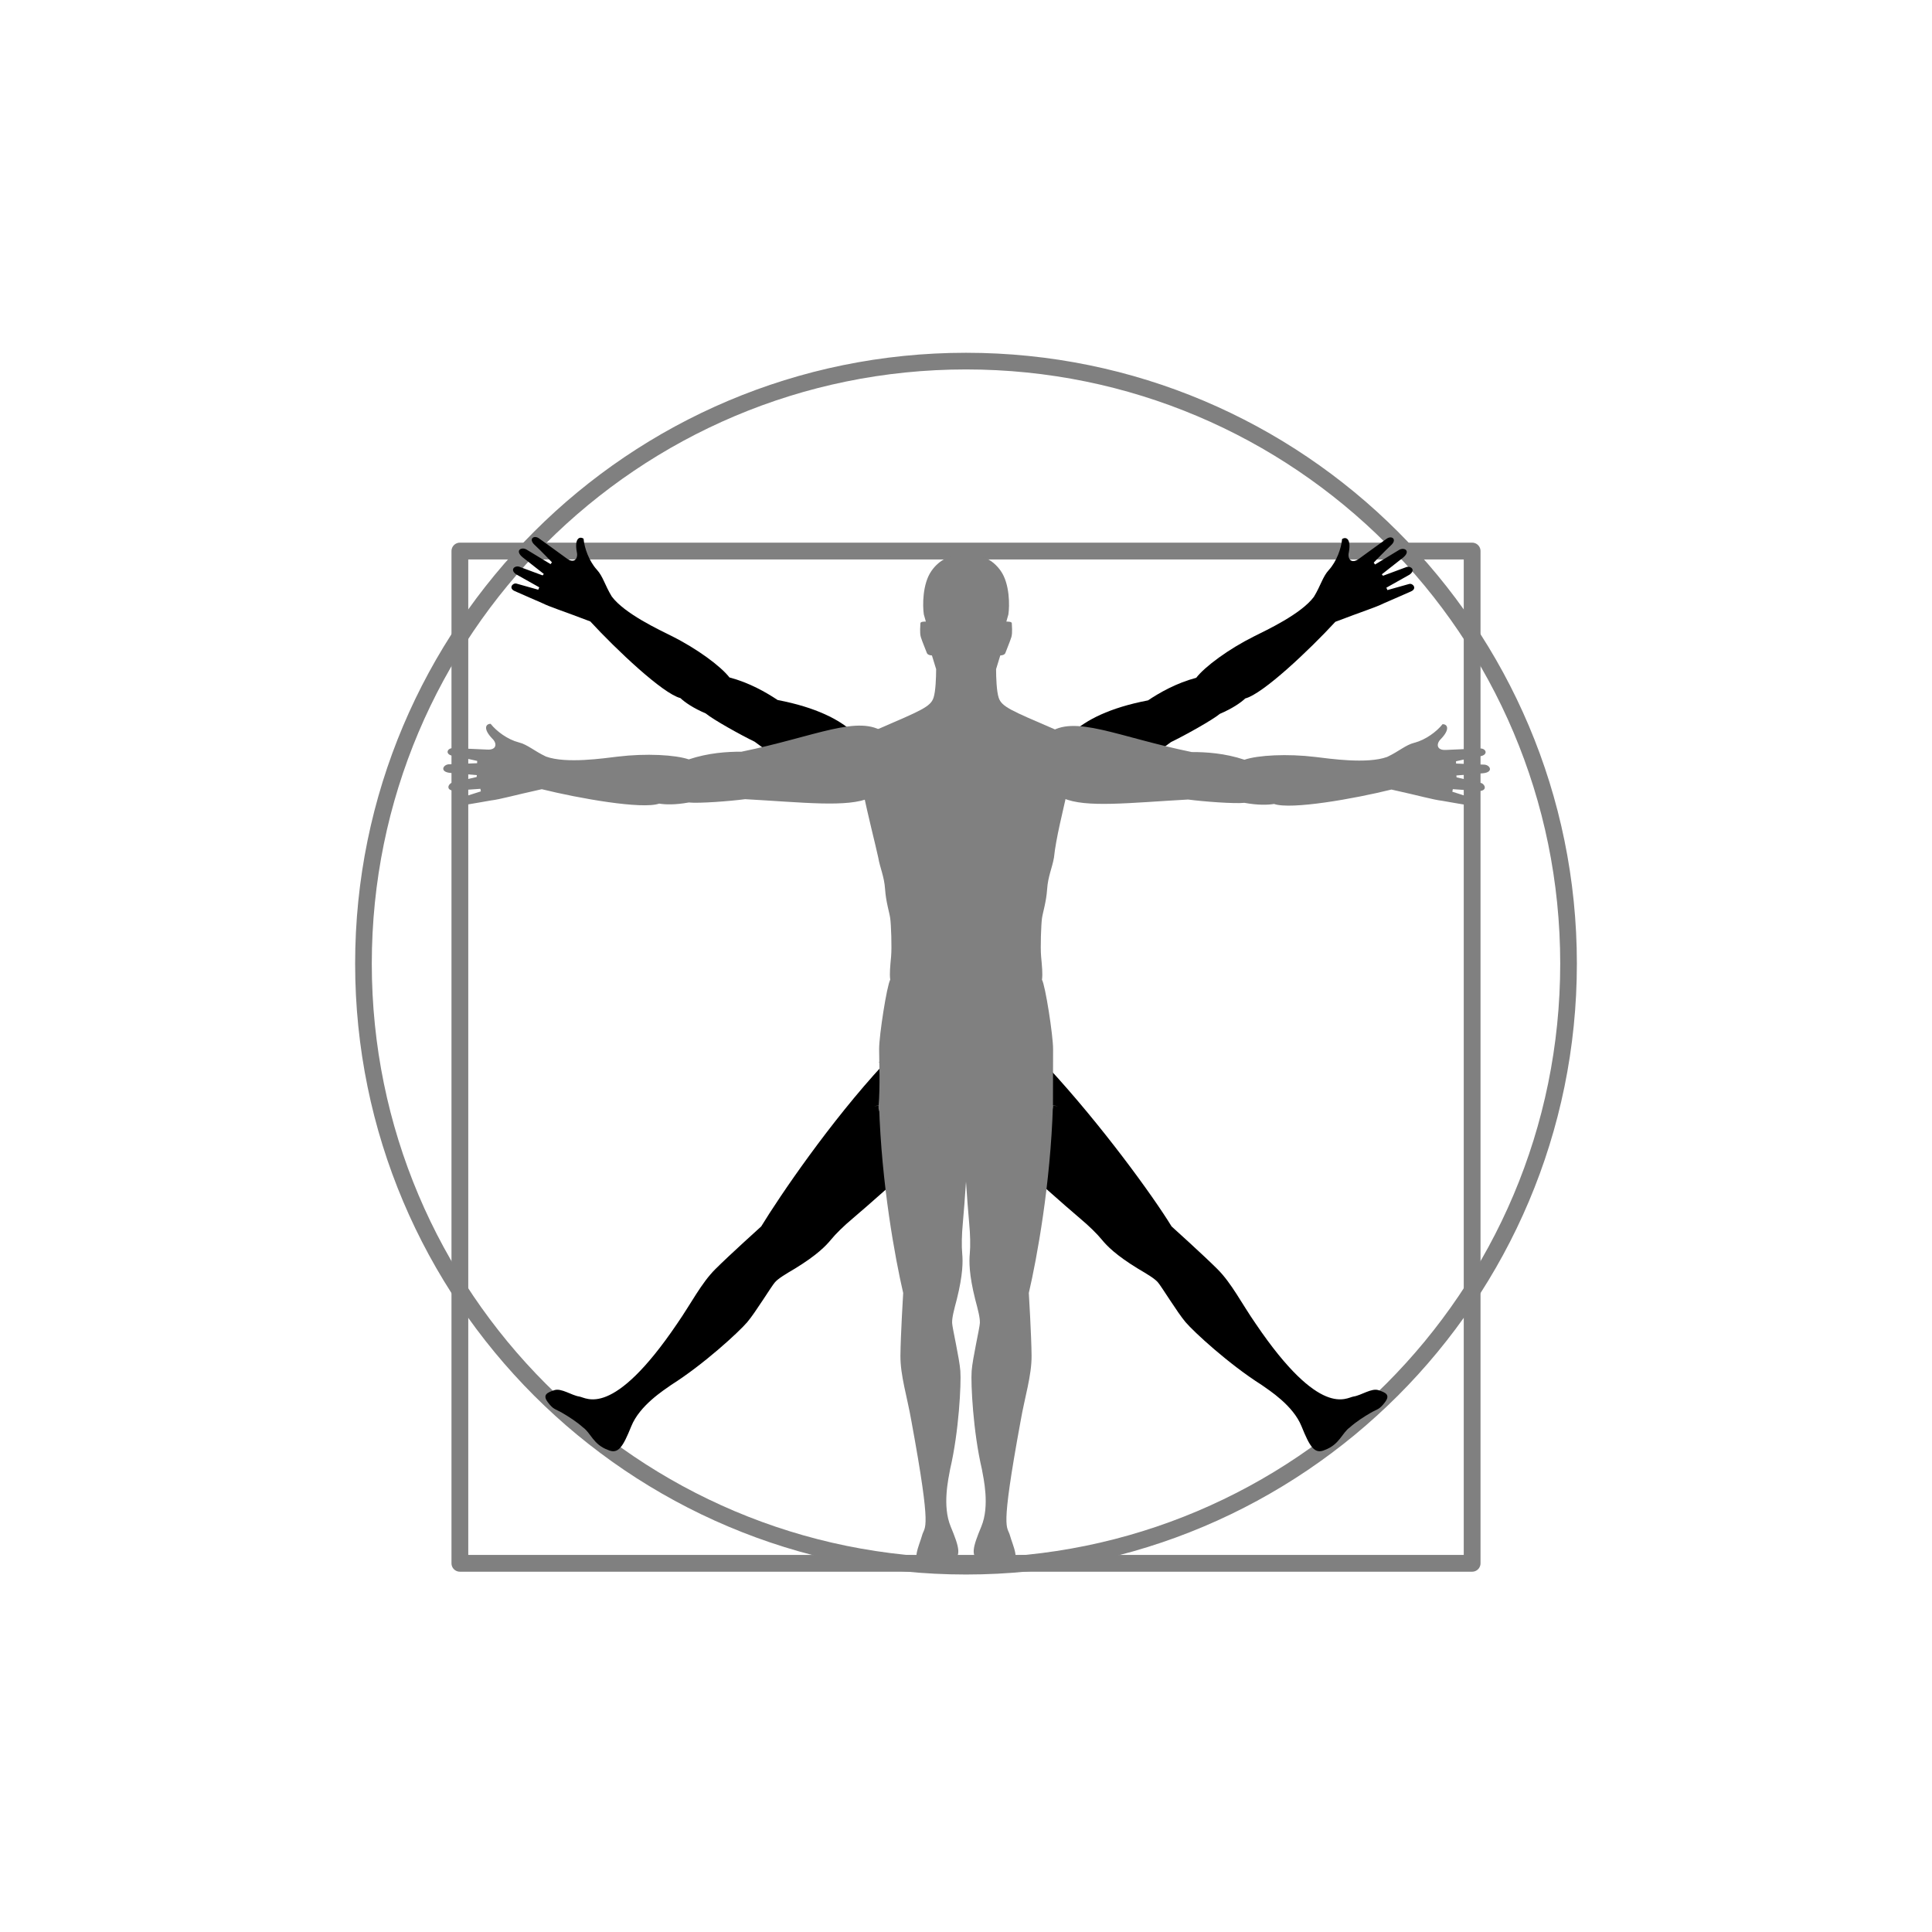
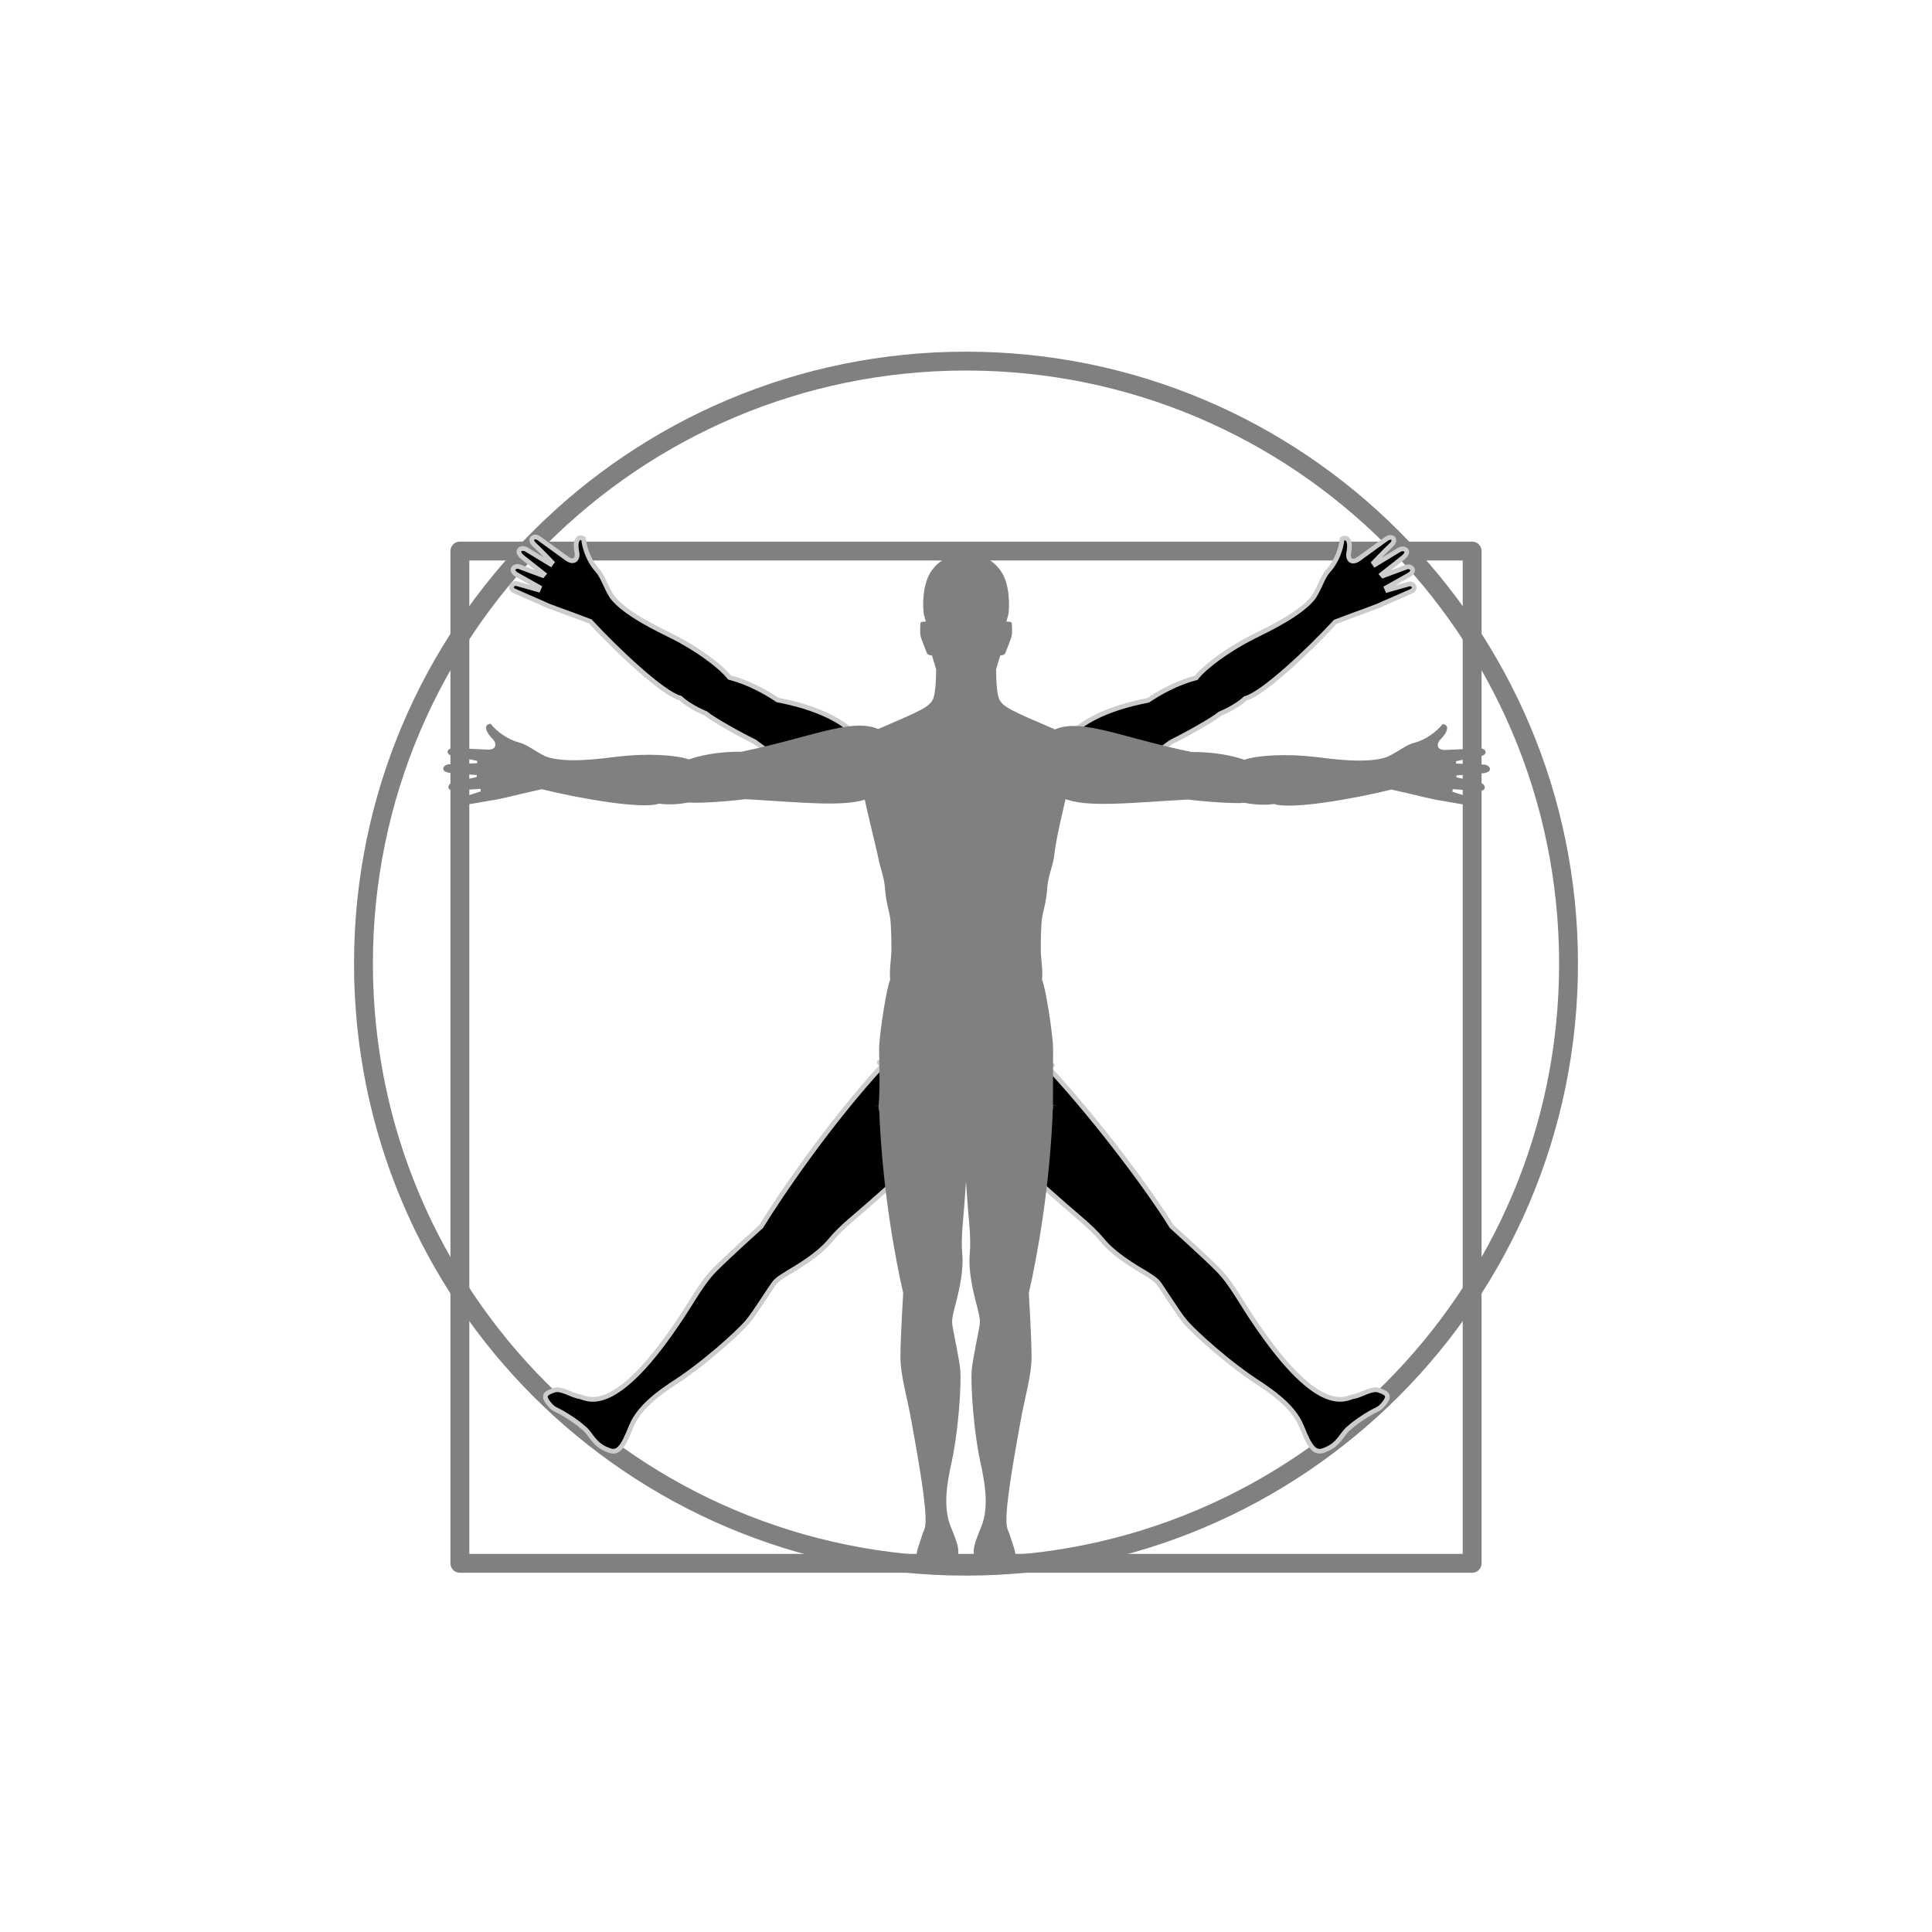
<svg xmlns="http://www.w3.org/2000/svg" width="1024" height="1024" viewBox="0 0 270.933 270.933" version="1.1" id="svg5">
  <defs id="defs2" />
  <g id="layer1">
-     <circle style="fill:none;stroke:#808080;stroke-width:2.336;stroke-linecap:round;stroke-linejoin:round;stroke-dasharray:none" id="path640" cx="135.467" cy="135.136" r="84.497" />
-     <rect style="fill:none;stroke:#808080;stroke-width:2.353;stroke-linecap:round;stroke-linejoin:round;stroke-dasharray:none" id="rect1353" width="141.954" height="141.954" x="64.49" y="77.276" />
-     <g id="g1183" transform="translate(0,-0.939384)">
-       <path d="m 139.718,161.115 c 2.273,2.513 10.491,9.634 11.739,10.686 1.246,1.045 2.393,2.164 3.077,3.005 0.685,0.839 1.962,2.157 5.026,4.029 1.382,0.818 2.304,1.367 2.794,1.904 0.492,0.541 2.729,4.232 3.904,5.615 1.176,1.379 6.092,5.91 10.669,8.803 1.051,0.749 4.408,2.86 5.594,5.802 1.187,2.944 1.837,3.952 3.275,3.308 2.071,-0.764 2.395,-2.391 3.513,-3.173 0.809,-0.734 1.963,-1.483 2.913,-2.032 0.95,-0.549 1.201,-0.42 1.998,-1.481 0.797,-1.061 0.071,-1.36 -0.907,-1.691 -0.977,-0.331 -2.437,0.741 -3.504,0.891 -1.008,0.145 -4.643,3.191 -13.717,-10.21 -1.981,-2.856 -3.372,-5.668 -5.368,-7.66 -1.997,-1.993 -6.425,-5.982 -6.425,-5.982 -2.627,-4.296 -9.838,-14.226 -17.359,-22.352 3.901,-2.261 -11.816,8.856 -7.99,11.031 -0.314,-0.748 0.426,-0.873 0.767,-0.493 z" id="path182-8-2" style="stroke:#808080;stroke-width:0;stroke-dasharray:none" />
-       <path d="m 131.327,161.115 c -2.273,2.513 -10.491,9.634 -11.739,10.686 -1.246,1.045 -2.393,2.164 -3.077,3.005 -0.685,0.839 -1.962,2.157 -5.026,4.029 -1.382,0.818 -2.304,1.367 -2.794,1.904 -0.492,0.541 -2.729,4.232 -3.904,5.615 -1.176,1.379 -6.092,5.91 -10.669,8.803 -1.051,0.749 -4.408,2.86 -5.594,5.802 -1.187,2.944 -1.837,3.952 -3.275,3.308 -2.071,-0.764 -2.395,-2.391 -3.513,-3.173 -0.809,-0.734 -1.963,-1.483 -2.913,-2.032 -0.95,-0.549 -1.201,-0.42 -1.998,-1.481 -0.797,-1.061 -0.071,-1.36 0.907,-1.691 0.977,-0.331 2.437,0.741 3.504,0.891 1.008,0.145 4.643,3.191 13.717,-10.21 1.981,-2.856 3.372,-5.668 5.368,-7.66 1.997,-1.993 6.425,-5.982 6.425,-5.982 2.627,-4.296 9.639,-14.625 17.16,-22.751 -3.901,-2.261 12.015,9.255 8.189,11.43 0.314,-0.748 -0.426,-0.873 -0.767,-0.493 z" id="path182-8-2-6" style="stroke:#808080;stroke-width:0;stroke-dasharray:none" />
+     <g id="g994">
+       <circle style="fill:none;stroke:#808080;stroke-width:2.646;stroke-linecap:round;stroke-linejoin:round;stroke-dasharray:none" id="path640" cx="135.467" cy="135.136" r="84.497" />
+       <rect style="fill:none;stroke:#808080;stroke-width:2.646;stroke-linecap:round;stroke-linejoin:round;stroke-dasharray:none" id="rect1353" width="141.954" height="141.954" x="64.49" y="77.276" />
+       <path d="m 139.718,160.176 c 2.273,2.513 10.491,9.634 11.739,10.686 1.246,1.045 2.393,2.164 3.077,3.005 0.685,0.839 1.962,2.157 5.026,4.029 1.382,0.818 2.304,1.367 2.794,1.904 0.492,0.541 2.729,4.232 3.904,5.615 1.176,1.379 6.092,5.91 10.669,8.803 1.051,0.749 4.408,2.86 5.594,5.802 1.187,2.944 1.837,3.952 3.275,3.308 2.071,-0.764 2.395,-2.391 3.513,-3.173 0.809,-0.734 1.963,-1.483 2.913,-2.032 0.95,-0.549 1.201,-0.42 1.998,-1.481 0.797,-1.061 0.071,-1.36 -0.907,-1.691 -0.977,-0.331 -2.437,0.741 -3.504,0.891 -1.008,0.145 -4.643,3.191 -13.717,-10.21 -1.981,-2.856 -3.372,-5.668 -5.368,-7.66 -1.997,-1.993 -6.425,-5.982 -6.425,-5.982 -2.627,-4.296 -9.838,-14.226 -17.359,-22.352 3.901,-2.261 -11.816,8.856 -7.99,11.031 -0.314,-0.748 0.426,-0.873 0.767,-0.493 z" id="path182-8-2" style="stroke:#cccccc;stroke-width:0.661;stroke-dasharray:none" />
+       <path d="m 131.327,160.176 c -2.273,2.513 -10.491,9.634 -11.739,10.686 -1.246,1.045 -2.393,2.164 -3.077,3.005 -0.685,0.839 -1.962,2.157 -5.026,4.029 -1.382,0.818 -2.304,1.367 -2.794,1.904 -0.492,0.541 -2.729,4.232 -3.904,5.615 -1.176,1.379 -6.092,5.91 -10.669,8.803 -1.051,0.749 -4.408,2.86 -5.594,5.802 -1.187,2.944 -1.837,3.952 -3.275,3.308 -2.071,-0.764 -2.395,-2.391 -3.513,-3.173 -0.809,-0.734 -1.963,-1.483 -2.913,-2.032 -0.95,-0.549 -1.201,-0.42 -1.998,-1.481 -0.797,-1.061 -0.071,-1.36 0.907,-1.691 0.977,-0.331 2.437,0.741 3.504,0.891 1.008,0.145 4.643,3.191 13.717,-10.21 1.981,-2.856 3.372,-5.668 5.368,-7.66 1.997,-1.993 6.425,-5.982 6.425,-5.982 2.627,-4.296 9.639,-14.625 17.16,-22.751 -3.901,-2.261 12.015,9.255 8.189,11.43 0.314,-0.748 -0.426,-0.873 -0.767,-0.493 z" id="path182-8-2-6" style="stroke:#cccccc;stroke-width:0.661;stroke-dasharray:none" />
+       <g id="g1187" transform="translate(-0.63769,-0.939384)">
+         <path d="m 135.671,156.599 c -0.141,3.386 0.725,14.225 0.877,15.85 0.155,1.619 0.189,3.221 0.087,4.301 -0.1,1.079 -0.113,2.914 0.758,6.397 0.412,1.552 0.684,2.59 0.657,3.316 -0.028,0.731 -1.022,4.931 -1.154,6.741 -0.128,1.808 0.199,8.485 1.434,13.757 0.224,1.27 1.137,5.13 -0.08,8.06 -1.218,2.931 -1.579,4.255 -0.103,4.804 2.012,0.908 2.037,-0.279 3.944,0.121 1.907,0.4 0.48,-2.523 0.189,-3.647 -0.384,-1.479 -1.451,-0.128 1.476,-16.045 0.59,-3.425 1.57,-6.405 1.544,-9.225 -0.026,-2.821 -0.386,-8.77 -0.386,-8.77 1.139,-4.905 3.046,-15.279 3.382,-26.346 4.366,1.123 -14.719,-3.734 -13.516,0.499 0.3,-0.754 0.915,-0.324 0.892,0.186 z" id="path182-8" style="fill:#808080;stroke:#808080;stroke-width:0;stroke-dasharray:none" />
+         <path d="m 136.538,156.599 c 0.141,3.386 -0.725,14.225 -0.877,15.85 -0.155,1.619 -0.189,3.221 -0.087,4.301 0.1,1.079 0.113,2.914 -0.758,6.397 -0.412,1.552 -0.684,2.59 -0.657,3.316 0.028,0.731 1.022,4.931 1.154,6.741 0.128,1.808 -0.199,8.485 -1.434,13.757 -0.224,1.27 -1.137,5.13 0.08,8.06 1.218,2.931 1.579,4.255 0.103,4.804 -2.012,0.908 -2.037,-0.279 -3.944,0.121 -1.907,0.4 -0.48,-2.523 -0.189,-3.647 0.384,-1.479 1.451,-0.128 -1.476,-16.045 -0.59,-3.425 -1.57,-6.405 -1.544,-9.225 0.026,-2.821 0.386,-8.77 0.386,-8.77 -1.139,-4.905 -3.046,-15.279 -3.382,-26.346 -4.366,1.123 14.719,-3.734 13.516,0.499 -0.3,-0.754 -0.915,-0.324 -0.892,0.186 z" id="path182-8-6" style="fill:#808080;stroke:#808080;stroke-width:0;stroke-dasharray:none" />
+       </g>
+       <path d="m 164.217,104.064 c 1.951,-0.943 5.777,-3.071 6.858,-3.964 1.766,-0.756 2.888,-1.537 3.557,-2.155 2.453,-0.617 8.96,-6.769 12.63,-10.747 3.951,-1.511 5.608,-2.002 6.819,-2.605 0,0 2.902,-1.256 3.792,-1.658 0.891,-0.396 0.27,-1.175 -0.252,-1.045 l -3.059,0.861 -0.145,-0.336 3.255,-1.831 c 0.893,-0.646 0.198,-1.222 -0.385,-1.083 l -3.339,1.24 -0.169,-0.202 2.95,-2.318 c 1.187,-0.964 0.189,-1.523 -0.514,-1.11 l -3.386,2.052 -0.187,-0.262 c 0,0 1.574,-1.65 2.429,-2.439 0.909,-0.837 0.085,-1.437 -0.643,-0.892 -0.562,0.42 -2.733,1.955 -3.83,2.772 -1.095,0.82 -1.657,0.034 -1.445,-0.879 0.347,-1.872 -0.361,-2.254 -0.946,-1.87 -0.113,1.323 -0.78,3.15 -1.851,4.334 -0.879,0.95 -1.136,2.186 -2.107,3.776 -1.811,2.426 -6.662,4.666 -8.388,5.538 -3.566,1.775 -6.888,4.232 -8.11,5.809 -2.79,0.74 -5.116,2.072 -6.761,3.167 -10.837,2.072 -13.053,6.933 -13.047,9.093 -0.739,5.995 3.145,6.49 16.275,-3.247 z" id="path182-8-3" style="stroke:#cccccc;stroke-width:0.661;stroke-dasharray:none" />
+       <path d="m 105.824,104.012 c -1.951,-0.943 -5.777,-3.071 -6.858,-3.964 -1.766,-0.756 -2.888,-1.537 -3.557,-2.155 -2.453,-0.617 -8.96,-6.769 -12.63,-10.747 -3.951,-1.511 -5.608,-2.002 -6.819,-2.605 0,0 -2.902,-1.256 -3.792,-1.658 -0.891,-0.396 -0.27,-1.175 0.252,-1.045 l 3.059,0.861 0.145,-0.336 -3.255,-1.831 C 71.477,79.888 72.171,79.312 72.755,79.45 l 3.339,1.24 0.169,-0.202 -2.95,-2.318 c -1.187,-0.964 -0.189,-1.523 0.514,-1.11 l 3.386,2.052 0.187,-0.262 c 0,0 -1.574,-1.65 -2.429,-2.439 -0.909,-0.837 -0.085,-1.437 0.643,-0.892 0.562,0.42 2.733,1.955 3.83,2.772 1.095,0.82 1.657,0.034 1.445,-0.879 -0.347,-1.872 0.361,-2.254 0.946,-1.87 0.113,1.323 0.78,3.15 1.851,4.334 0.879,0.95 1.136,2.186 2.107,3.776 1.811,2.426 6.662,4.666 8.388,5.538 3.566,1.775 6.888,4.232 8.11,5.809 2.79,0.74 5.116,2.072 6.761,3.167 10.837,2.072 13.053,6.933 13.047,9.093 0.739,5.995 -3.145,6.49 -16.275,-3.247 z" id="path182-8-3-1" style="stroke:#cccccc;stroke-width:0.661;stroke-dasharray:none" />
+       <path d="m 166.603,112.12 c 2.148,0.287 6.513,0.615 7.907,0.465 1.89,0.341 3.257,0.306 4.156,0.158 2.387,0.835 11.206,-0.721 16.46,-2.021 4.13,0.913 5.785,1.415 7.127,1.578 0,0 3.114,0.549 4.079,0.703 0.962,0.16 0.872,-0.832 0.365,-1.011 l -3.028,-0.965 0.064,-0.36 3.725,0.263 c 1.101,-0.048 0.838,-0.911 0.274,-1.116 l -3.47,-0.803 -0.03,-0.262 3.739,-0.312 c 1.521,-0.152 0.996,-1.167 0.181,-1.209 l -3.957,-0.15 -0.012,-0.321 c 0,0 2.222,-0.512 3.37,-0.699 1.219,-0.198 0.862,-1.153 -0.046,-1.099 -0.701,0.042 -3.357,0.128 -4.724,0.207 -1.366,0.082 -1.402,-0.884 -0.723,-1.53 1.32,-1.372 0.939,-2.081 0.239,-2.082 -0.823,1.042 -2.384,2.201 -3.931,2.599 -1.257,0.31 -2.151,1.2 -3.837,1.994 -2.847,1.029 -8.13,0.23 -10.051,0.007 -3.954,-0.481 -8.08,-0.258 -9.968,0.387 -2.736,-0.918 -5.412,-1.086 -7.388,-1.077 -10.447,-2.135 -16.502,-5.313 -20.104,-2.635 -2.318,1.936 -0.865,7.781 2.093,9.103 3.109,1.39 9.329,0.641 17.489,0.189 z" id="path182-8-3-8" style="fill:#808080;stroke:#808080;stroke-width:0;stroke-dasharray:none" />
+       <path d="m 104.498,112.071 c -2.148,0.287 -6.513,0.615 -7.907,0.465 -1.89,0.341 -3.257,0.306 -4.155,0.158 -2.387,0.835 -11.206,-0.721 -16.46,-2.021 -4.13,0.913 -5.784,1.415 -7.127,1.578 0,0 -3.114,0.549 -4.079,0.703 -0.962,0.16 -0.872,-0.832 -0.365,-1.011 l 3.028,-0.965 -0.064,-0.36 -3.725,0.263 c -1.101,-0.048 -0.838,-0.911 -0.274,-1.116 l 3.47,-0.803 0.03,-0.262 -3.739,-0.312 c -1.521,-0.152 -0.996,-1.167 -0.181,-1.209 l 3.957,-0.15 0.012,-0.321 c 0,0 -2.222,-0.512 -3.37,-0.699 -1.219,-0.198 -0.862,-1.153 0.046,-1.099 0.701,0.042 3.357,0.128 4.724,0.207 1.366,0.082 1.402,-0.884 0.723,-1.53 -1.32,-1.372 -0.939,-2.081 -0.239,-2.082 0.823,1.042 2.384,2.201 3.931,2.599 1.257,0.31 2.151,1.2 3.837,1.994 2.847,1.029 8.13,0.23 10.051,0.007 3.954,-0.481 8.08,-0.258 9.968,0.387 2.736,-0.918 5.412,-1.086 7.388,-1.077 10.447,-2.135 16.502,-5.313 20.104,-2.635 2.318,1.936 0.865,7.781 -2.093,9.103 -3.109,1.39 -9.329,0.641 -17.489,0.189 z" id="path182-8-3-8-3" style="fill:#808080;stroke:#808080;stroke-width:0;stroke-dasharray:none" />
+       <path d="m 135.937,155.732 c 5.985,2.116 11.793,1.926 11.724,-0.639 0,-1.596 0.018,-6.069 0.018,-7.986 0,-1.92 -1.081,-8.879 -1.557,-9.716 0.117,-0.839 0,-1.918 -0.121,-3.236 -0.121,-1.319 0.003,-4.544 0.121,-5.384 0.12,-0.837 0.601,-2.278 0.721,-4.073 0.117,-1.8 0.715,-2.998 0.959,-4.435 0.542,-5.388 4.013,-15.515 2.394,-16.422 -1.619,-0.907 -1.796,-1.319 -2.277,-1.559 -6.112,-2.637 -7.447,-3.16 -7.866,-4.433 -0.3,-0.905 -0.363,-2.787 -0.368,-4.01 0.186,-0.62 0.588,-1.923 0.588,-1.923 0,0 0.601,0 0.721,-0.36 0.121,-0.36 0.656,-1.617 0.836,-2.216 0.179,-0.599 0.062,-1.677 0.062,-1.917 0,-0.241 -0.406,-0.254 -0.767,-0.254 l 0.285,-1.005 c 0.182,-1.199 0.208,-4.29 -1.075,-6.11 -1.14,-1.619 -2.756,-2.339 -4.856,-2.339 -2.101,0 -3.712,0.717 -4.85,2.337 -1.284,1.82 -1.259,4.913 -1.077,6.11 l 0.285,1.005 c -0.358,0 -0.766,0.013 -0.766,0.254 0,0.239 -0.119,1.318 0.06,1.917 0.179,0.601 0.717,1.858 0.84,2.216 0.119,0.36 0.717,0.36 0.717,0.36 0,0 0.404,1.303 0.591,1.923 -0.007,1.222 -0.068,3.104 -0.366,4.01 -0.42,1.273 -1.757,1.796 -7.867,4.433 -0.48,0.239 -0.639,0.441 -2.277,1.559 -1.637,1.117 1.534,12.427 2.392,16.422 0.239,1.436 0.84,2.635 0.958,4.435 0.121,1.796 0.601,3.236 0.72,4.073 0.12,0.84 0.244,4.065 0.122,5.384 -0.119,1.317 -0.238,2.397 -0.119,3.236 -0.479,0.837 -1.559,7.796 -1.559,9.716 0,1.917 0.171,5.088 -0.08,8.086 -0.236,2.82 8.608,4.747 11.819,0.54 0.141,-0.799 0.831,-0.503 0.912,9.6e-4 z" id="path182-2" style="fill:#808080;stroke:#808080;stroke-width:0;stroke-dasharray:none" />
    </g>
-     <g id="g1187" transform="translate(-0.63769,-0.939384)">
-       <path d="m 135.671,156.599 c -0.141,3.386 0.725,14.225 0.877,15.85 0.155,1.619 0.189,3.221 0.087,4.301 -0.1,1.079 -0.113,2.914 0.758,6.397 0.412,1.552 0.684,2.59 0.657,3.316 -0.028,0.731 -1.022,4.931 -1.154,6.741 -0.128,1.808 0.199,8.485 1.434,13.757 0.224,1.27 1.137,5.13 -0.08,8.06 -1.218,2.931 -1.579,4.255 -0.103,4.804 2.012,0.908 2.037,-0.279 3.944,0.121 1.907,0.4 0.48,-2.523 0.189,-3.647 -0.384,-1.479 -1.451,-0.128 1.476,-16.045 0.59,-3.425 1.57,-6.405 1.544,-9.225 -0.026,-2.821 -0.386,-8.77 -0.386,-8.77 1.139,-4.905 3.046,-15.279 3.382,-26.346 4.366,1.123 -14.719,-3.734 -13.516,0.499 0.3,-0.754 0.915,-0.324 0.892,0.186 z" id="path182-8" style="fill:#808080;stroke:#808080;stroke-width:0;stroke-dasharray:none" />
-       <path d="m 136.538,156.599 c 0.141,3.386 -0.725,14.225 -0.877,15.85 -0.155,1.619 -0.189,3.221 -0.087,4.301 0.1,1.079 0.113,2.914 -0.758,6.397 -0.412,1.552 -0.684,2.59 -0.657,3.316 0.028,0.731 1.022,4.931 1.154,6.741 0.128,1.808 -0.199,8.485 -1.434,13.757 -0.224,1.27 -1.137,5.13 0.08,8.06 1.218,2.931 1.579,4.255 0.103,4.804 -2.012,0.908 -2.037,-0.279 -3.944,0.121 -1.907,0.4 -0.48,-2.523 -0.189,-3.647 0.384,-1.479 1.451,-0.128 -1.476,-16.045 -0.59,-3.425 -1.57,-6.405 -1.544,-9.225 0.026,-2.821 0.386,-8.77 0.386,-8.77 -1.139,-4.905 -3.046,-15.279 -3.382,-26.346 -4.366,1.123 14.719,-3.734 13.516,0.499 -0.3,-0.754 -0.915,-0.324 -0.892,0.186 z" id="path182-8-6" style="fill:#808080;stroke:#808080;stroke-width:0;stroke-dasharray:none" />
-     </g>
-     <path d="m 164.217,104.064 c 1.951,-0.943 5.777,-3.071 6.858,-3.964 1.766,-0.756 2.888,-1.537 3.557,-2.155 2.453,-0.617 8.96,-6.769 12.63,-10.747 3.951,-1.511 5.608,-2.002 6.819,-2.605 0,0 2.902,-1.256 3.792,-1.658 0.891,-0.396 0.27,-1.175 -0.252,-1.045 l -3.059,0.861 -0.145,-0.336 3.255,-1.831 c 0.893,-0.646 0.198,-1.222 -0.385,-1.083 l -3.339,1.24 -0.169,-0.202 2.95,-2.318 c 1.187,-0.964 0.189,-1.523 -0.514,-1.11 l -3.386,2.052 -0.187,-0.262 c 0,0 1.574,-1.65 2.429,-2.439 0.909,-0.837 0.085,-1.437 -0.643,-0.892 -0.562,0.42 -2.733,1.955 -3.83,2.772 -1.095,0.82 -1.657,0.034 -1.445,-0.879 0.347,-1.872 -0.361,-2.254 -0.946,-1.87 -0.113,1.323 -0.78,3.15 -1.851,4.334 -0.879,0.95 -1.136,2.186 -2.107,3.776 -1.811,2.426 -6.662,4.666 -8.388,5.538 -3.566,1.775 -6.888,4.232 -8.11,5.809 -2.79,0.74 -5.116,2.072 -6.761,3.167 -10.837,2.072 -13.053,6.933 -13.047,9.093 -0.739,5.995 3.145,6.49 16.275,-3.247 z" id="path182-8-3" style="stroke:#808080;stroke-width:0;stroke-dasharray:none" />
-     <path d="m 105.824,104.012 c -1.951,-0.943 -5.777,-3.071 -6.858,-3.964 -1.766,-0.756 -2.888,-1.537 -3.557,-2.155 -2.453,-0.617 -8.96,-6.769 -12.63,-10.747 -3.951,-1.511 -5.608,-2.002 -6.819,-2.605 0,0 -2.902,-1.256 -3.792,-1.658 -0.891,-0.396 -0.27,-1.175 0.252,-1.045 l 3.059,0.861 0.145,-0.336 -3.255,-1.831 C 71.477,79.888 72.171,79.312 72.755,79.45 l 3.339,1.24 0.169,-0.202 -2.95,-2.318 c -1.187,-0.964 -0.189,-1.523 0.514,-1.11 l 3.386,2.052 0.187,-0.262 c 0,0 -1.574,-1.65 -2.429,-2.439 -0.909,-0.837 -0.085,-1.437 0.643,-0.892 0.562,0.42 2.733,1.955 3.83,2.772 1.095,0.82 1.657,0.034 1.445,-0.879 -0.347,-1.872 0.361,-2.254 0.946,-1.87 0.113,1.323 0.78,3.15 1.851,4.334 0.879,0.95 1.136,2.186 2.107,3.776 1.811,2.426 6.662,4.666 8.388,5.538 3.566,1.775 6.888,4.232 8.11,5.809 2.79,0.74 5.116,2.072 6.761,3.167 10.837,2.072 13.053,6.933 13.047,9.093 0.739,5.995 -3.145,6.49 -16.275,-3.247 z" id="path182-8-3-1" style="stroke:#808080;stroke-width:0;stroke-dasharray:none" />
-     <path d="m 166.603,112.12 c 2.148,0.287 6.513,0.615 7.907,0.465 1.89,0.341 3.257,0.306 4.156,0.158 2.387,0.835 11.206,-0.721 16.46,-2.021 4.13,0.913 5.785,1.415 7.127,1.578 0,0 3.114,0.549 4.079,0.703 0.962,0.16 0.872,-0.832 0.365,-1.011 l -3.028,-0.965 0.064,-0.36 3.725,0.263 c 1.101,-0.048 0.838,-0.911 0.274,-1.116 l -3.47,-0.803 -0.03,-0.262 3.739,-0.312 c 1.521,-0.152 0.996,-1.167 0.181,-1.209 l -3.957,-0.15 -0.012,-0.321 c 0,0 2.222,-0.512 3.37,-0.699 1.219,-0.198 0.862,-1.153 -0.046,-1.099 -0.701,0.042 -3.357,0.128 -4.724,0.207 -1.366,0.082 -1.402,-0.884 -0.723,-1.53 1.32,-1.372 0.939,-2.081 0.239,-2.082 -0.823,1.042 -2.384,2.201 -3.931,2.599 -1.257,0.31 -2.151,1.2 -3.837,1.994 -2.847,1.029 -8.13,0.23 -10.051,0.007 -3.954,-0.481 -8.08,-0.258 -9.968,0.387 -2.736,-0.918 -5.412,-1.086 -7.388,-1.077 -10.447,-2.135 -16.502,-5.313 -20.104,-2.635 -2.318,1.936 -0.865,7.781 2.093,9.103 3.109,1.39 9.329,0.641 17.489,0.189 z" id="path182-8-3-8" style="fill:#808080;stroke:#808080;stroke-width:0;stroke-dasharray:none" />
-     <path d="m 104.498,112.071 c -2.148,0.287 -6.513,0.615 -7.907,0.465 -1.89,0.341 -3.257,0.306 -4.155,0.158 -2.387,0.835 -11.206,-0.721 -16.46,-2.021 -4.13,0.913 -5.784,1.415 -7.127,1.578 0,0 -3.114,0.549 -4.079,0.703 -0.962,0.16 -0.872,-0.832 -0.365,-1.011 l 3.028,-0.965 -0.064,-0.36 -3.725,0.263 c -1.101,-0.048 -0.838,-0.911 -0.274,-1.116 l 3.47,-0.803 0.03,-0.262 -3.739,-0.312 c -1.521,-0.152 -0.996,-1.167 -0.181,-1.209 l 3.957,-0.15 0.012,-0.321 c 0,0 -2.222,-0.512 -3.37,-0.699 -1.219,-0.198 -0.862,-1.153 0.046,-1.099 0.701,0.042 3.357,0.128 4.724,0.207 1.366,0.082 1.402,-0.884 0.723,-1.53 -1.32,-1.372 -0.939,-2.081 -0.239,-2.082 0.823,1.042 2.384,2.201 3.931,2.599 1.257,0.31 2.151,1.2 3.837,1.994 2.847,1.029 8.13,0.23 10.051,0.007 3.954,-0.481 8.08,-0.258 9.968,0.387 2.736,-0.918 5.412,-1.086 7.388,-1.077 10.447,-2.135 16.502,-5.313 20.104,-2.635 2.318,1.936 0.865,7.781 -2.093,9.103 -3.109,1.39 -9.329,0.641 -17.489,0.189 z" id="path182-8-3-8-3" style="fill:#808080;stroke:#808080;stroke-width:0;stroke-dasharray:none" />
-     <path d="m 135.937,155.732 c 5.985,2.116 11.793,1.926 11.724,-0.639 0,-1.596 0.018,-6.069 0.018,-7.986 0,-1.92 -1.081,-8.879 -1.557,-9.716 0.117,-0.839 0,-1.918 -0.121,-3.236 -0.121,-1.319 0.003,-4.544 0.121,-5.384 0.12,-0.837 0.601,-2.278 0.721,-4.073 0.117,-1.8 0.715,-2.998 0.959,-4.435 0.542,-5.388 4.013,-15.515 2.394,-16.422 -1.619,-0.907 -1.796,-1.319 -2.277,-1.559 -6.112,-2.637 -7.447,-3.16 -7.866,-4.433 -0.3,-0.905 -0.363,-2.787 -0.368,-4.01 0.186,-0.62 0.588,-1.923 0.588,-1.923 0,0 0.601,0 0.721,-0.36 0.121,-0.36 0.656,-1.617 0.836,-2.216 0.179,-0.599 0.062,-1.677 0.062,-1.917 0,-0.241 -0.406,-0.254 -0.767,-0.254 l 0.285,-1.005 c 0.182,-1.199 0.208,-4.29 -1.075,-6.11 -1.14,-1.619 -2.756,-2.339 -4.856,-2.339 -2.101,0 -3.712,0.717 -4.85,2.337 -1.284,1.82 -1.259,4.913 -1.077,6.11 l 0.285,1.005 c -0.358,0 -0.766,0.013 -0.766,0.254 0,0.239 -0.119,1.318 0.06,1.917 0.179,0.601 0.717,1.858 0.84,2.216 0.119,0.36 0.717,0.36 0.717,0.36 0,0 0.404,1.303 0.591,1.923 -0.007,1.222 -0.068,3.104 -0.366,4.01 -0.42,1.273 -1.757,1.796 -7.867,4.433 -0.48,0.239 -0.639,0.441 -2.277,1.559 -1.637,1.117 1.534,12.427 2.392,16.422 0.239,1.436 0.84,2.635 0.958,4.435 0.121,1.796 0.601,3.236 0.72,4.073 0.12,0.84 0.244,4.065 0.122,5.384 -0.119,1.317 -0.238,2.397 -0.119,3.236 -0.479,0.837 -1.559,7.796 -1.559,9.716 0,1.917 0.171,5.088 -0.08,8.086 -0.236,2.82 8.608,4.747 11.819,0.54 0.141,-0.799 0.831,-0.503 0.912,9.6e-4 z" id="path182-2" style="fill:#808080;stroke:#808080;stroke-width:0;stroke-dasharray:none" />
  </g>
</svg>
